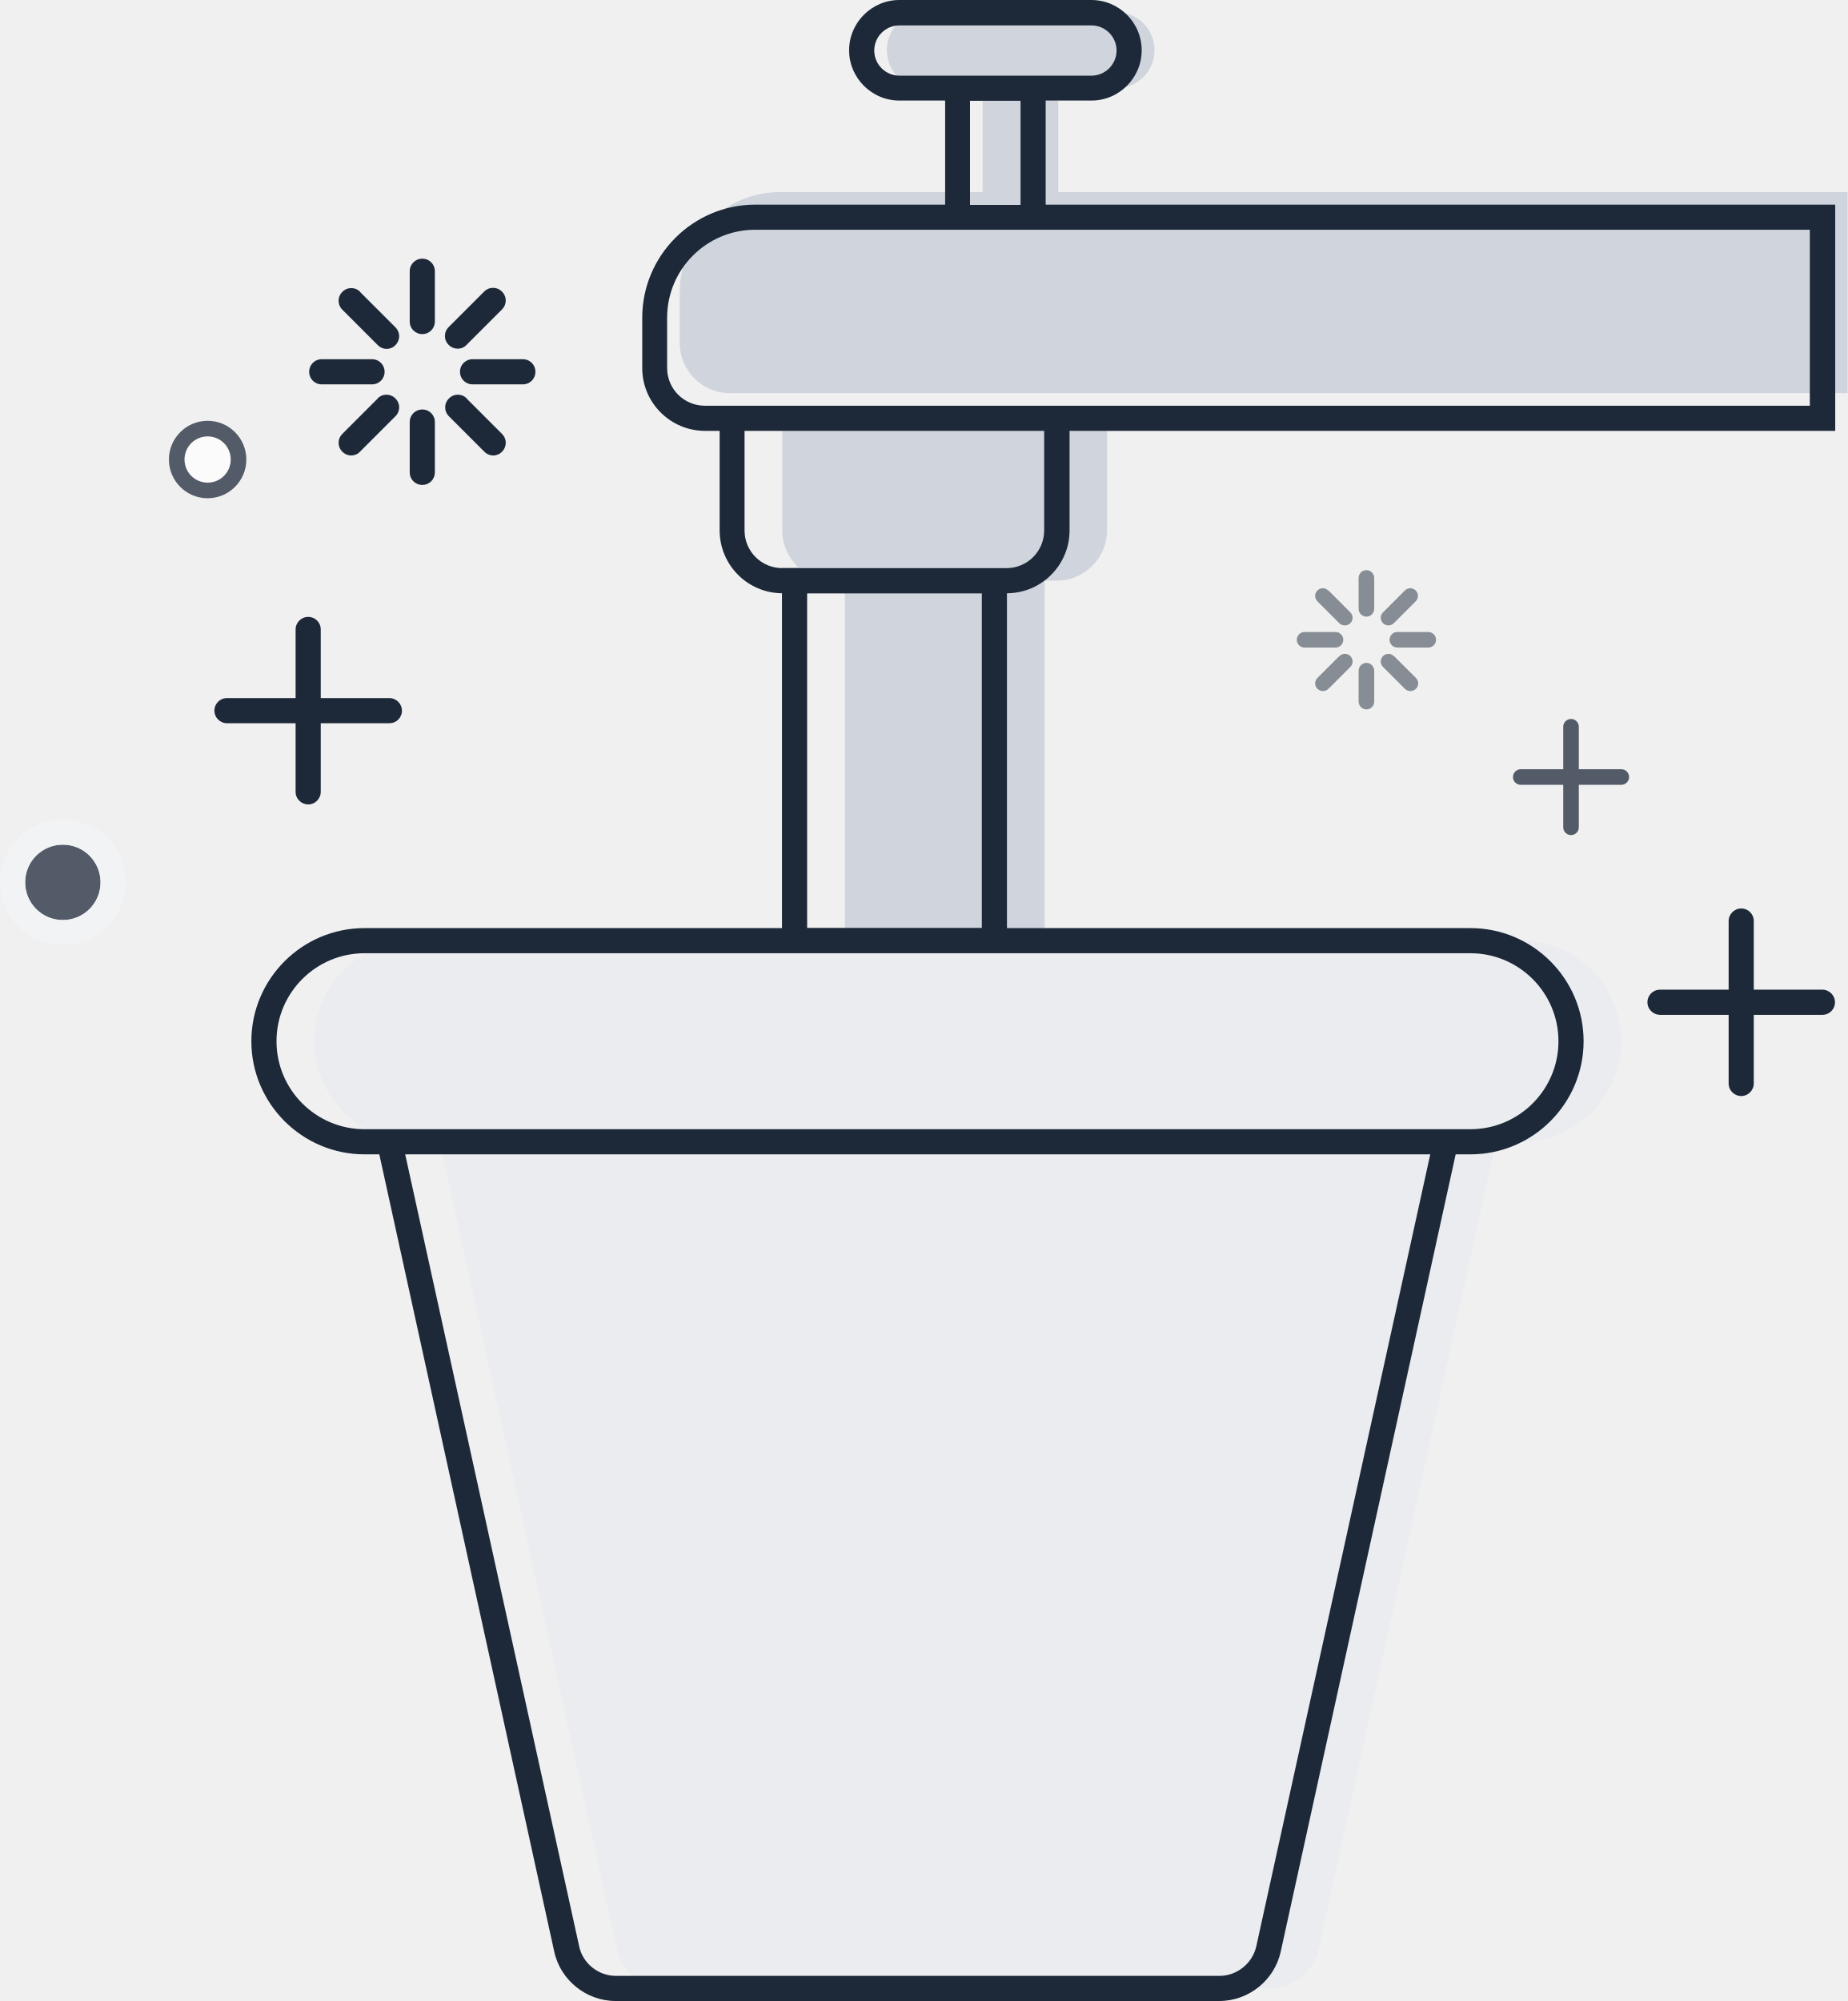
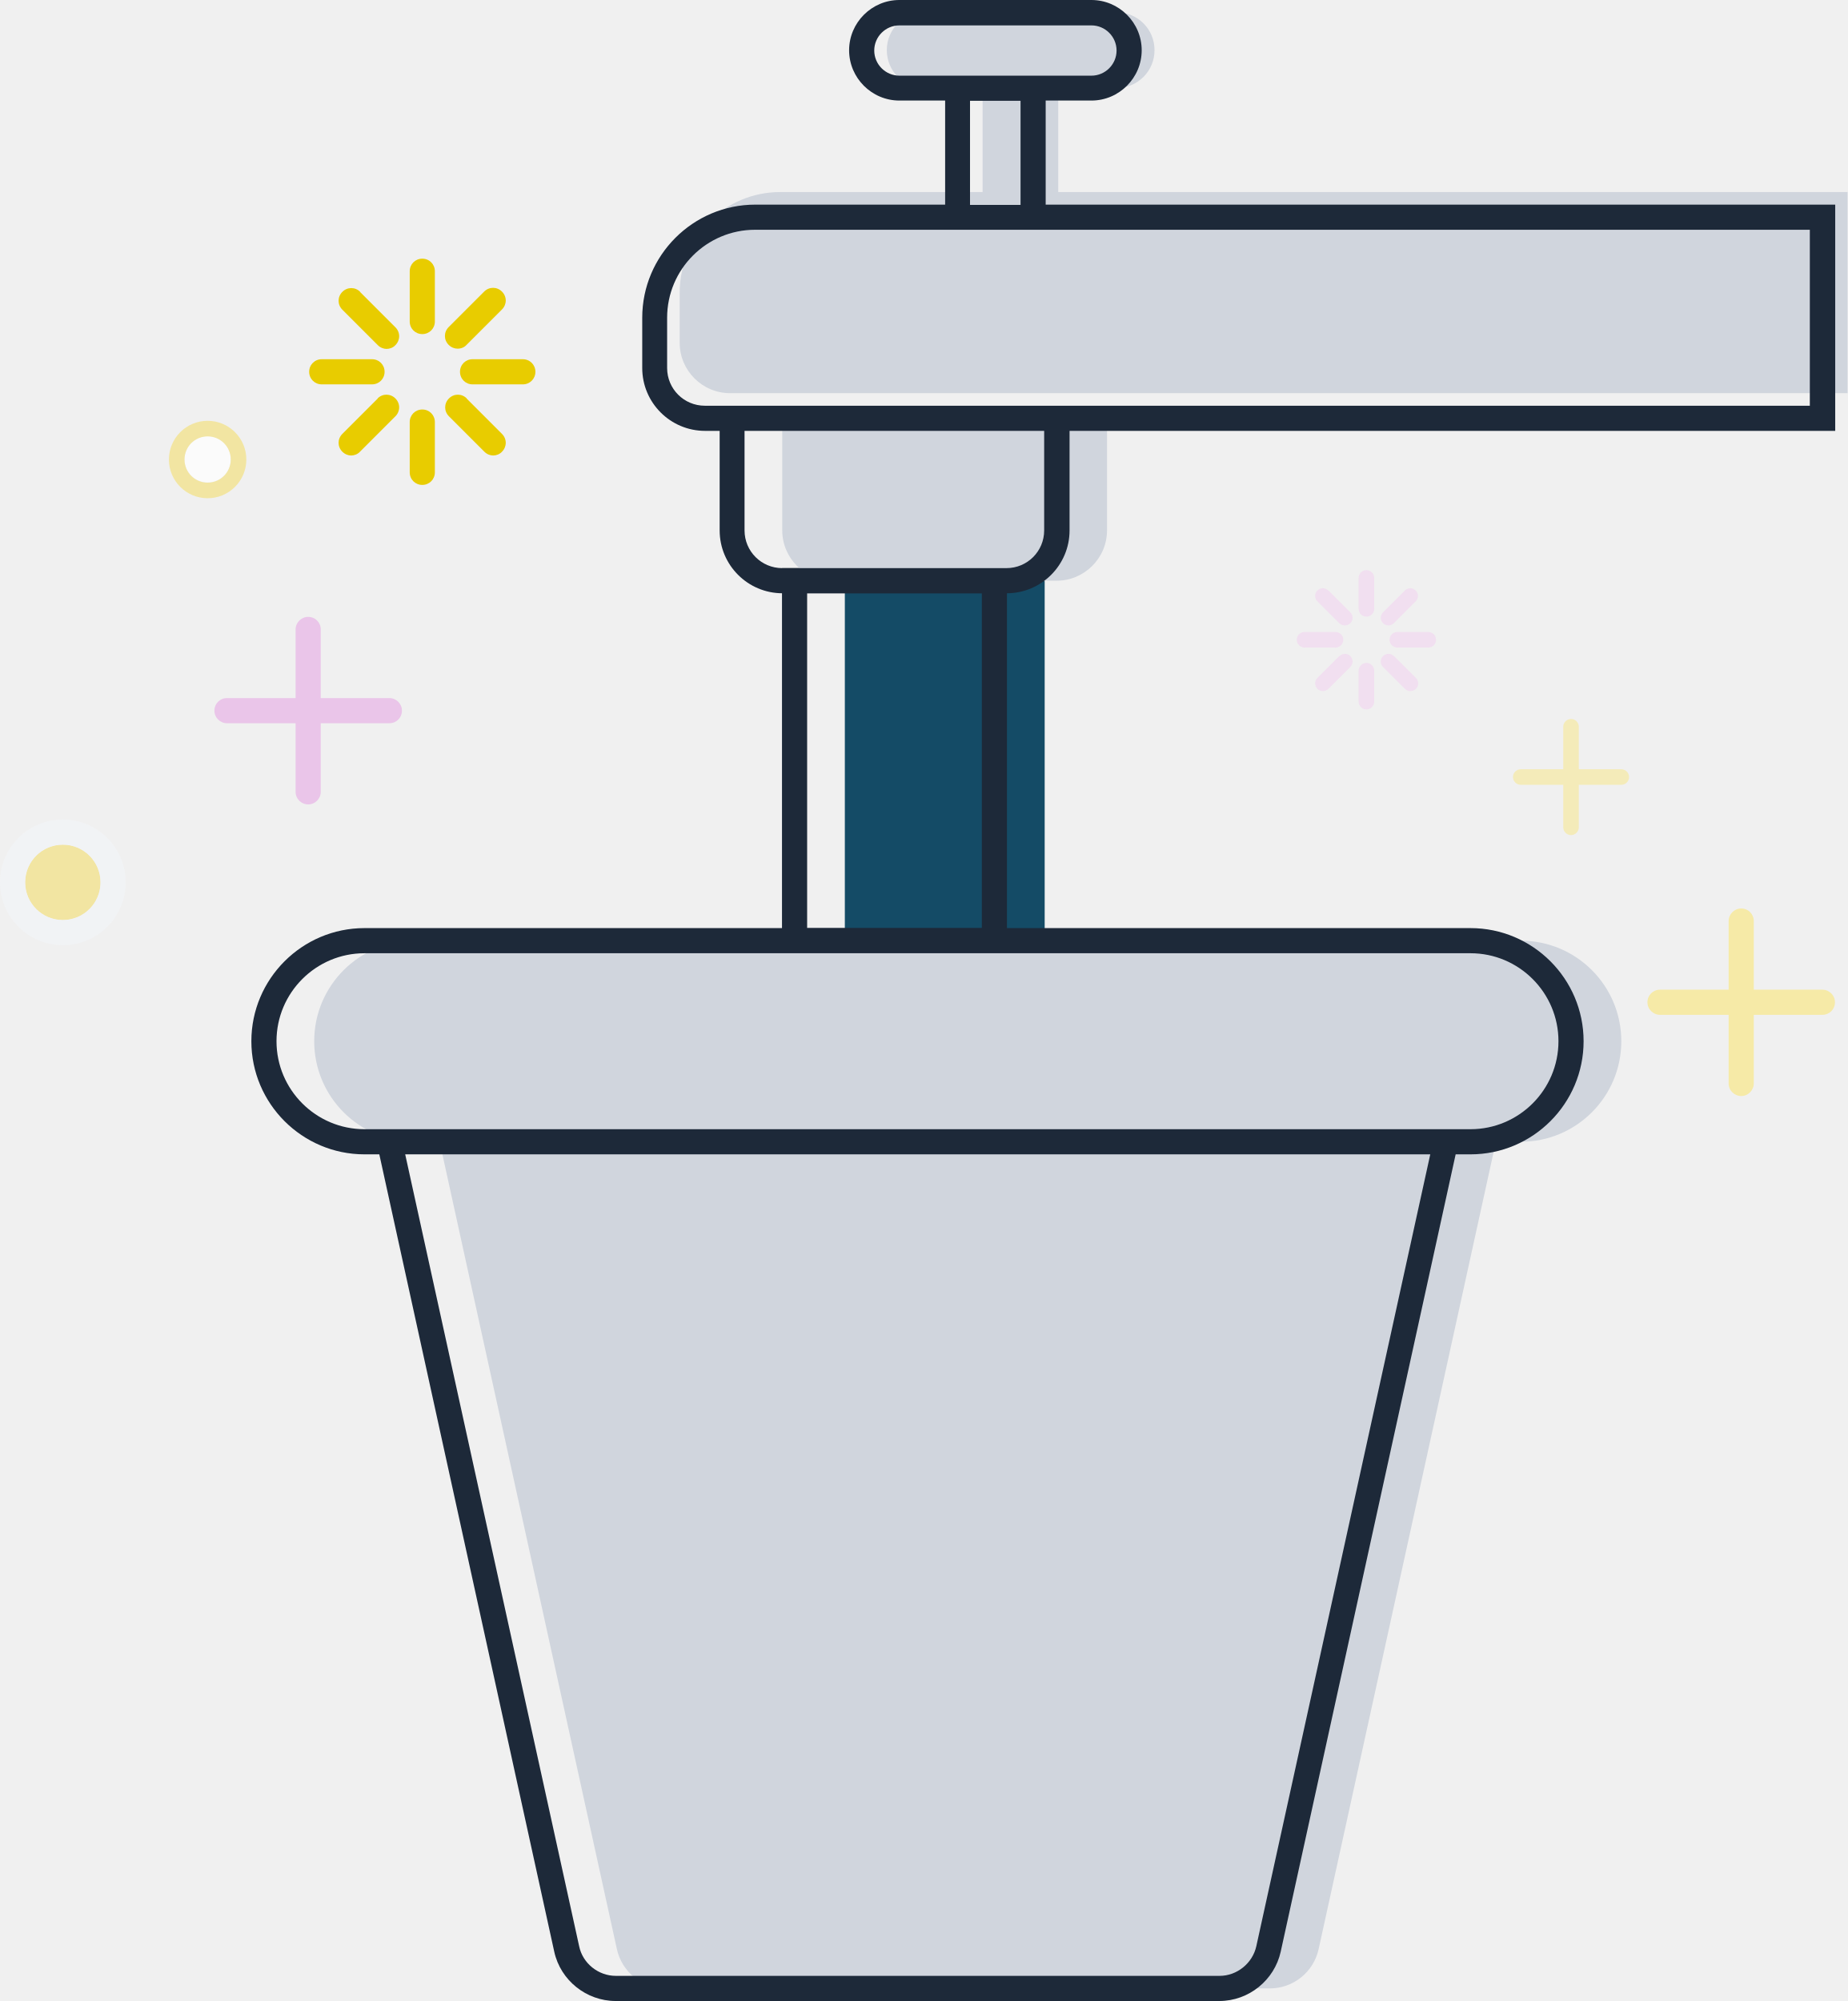
<svg xmlns="http://www.w3.org/2000/svg" id="Layer_2" viewBox="0 0 73.5 79.6">
  <defs>
-     <style>.cls-1{fill:none;}.cls-1,.cls-2,.cls-3,.cls-4,.cls-5,.cls-6{stroke-width:0px;}.cls-2{fill:#eaecf0;}.cls-3{fill:#1d2939;}.cls-4{fill:#d0d5dd;}.cls-7{opacity:.5;}.cls-8{opacity:.75;}.cls-5{fill:#f2f4f7;}.cls-6{fill:#fff;}</style>
+     <style>.cls-1{fill:#144b66;}.cls-1,.cls-2,.cls-3,.cls-4,.cls-5,.cls-6,.cls-7,.cls-8,.cls-9,.cls-10,.cls-11{stroke-width:0px;}.cls-2{fill:none;}.cls-3{fill:#f3e288;}.cls-4{fill:#f2cdf0;}.cls-5{fill:#f6eaa7;}.cls-6{fill:#1d2939;}.cls-7{fill:#d0d5dd;}.cls-8{fill:#e39ae1;}.cls-12{opacity:.5;}.cls-13{opacity:.75;}.cls-9{fill:#f2f4f7;}.cls-10{fill:#e8cc00;}.cls-11{fill:#fff;}</style>
  </defs>
  <g id="Features__Icons">
    <g id="Automated-Watering">
-       <path class="cls-2" d="M38.5,45.42h-21.01l7.05,32.11c.2.92,1.01,1.57,1.95,1.57h24.02c.94,0,1.75-.65,1.95-1.57l7.05-32.11h-21.01Z" />
-       <g class="cls-8">
+       <path class="cls-7" d="M38.5,45.42h-21.01l7.05,32.11c.2.92,1.01,1.57,1.95,1.57h24.02c.94,0,1.75-.65,1.95-1.57l7.05-32.11h-21.01Z" />
+       <g class="cls-13">
        <circle class="cls-3" cx="2.5" cy="35.1" r="1.5" />
-         <path class="cls-5" d="M2.5,32.6c-1.38,0-2.5,1.12-2.5,2.5s1.12,2.5,2.5,2.5,2.5-1.12,2.5-2.5-1.12-2.5-2.5-2.5ZM2.5,36.6c-.83,0-1.5-.67-1.5-1.5s.67-1.5,1.5-1.5,1.5.67,1.5,1.5-.67,1.5-1.5,1.5Z" />
+         <path class="cls-9" d="M2.5,32.6c-1.38,0-2.5,1.12-2.5,2.5s1.12,2.5,2.5,2.5,2.5-1.12,2.5-2.5-1.12-2.5-2.5-2.5ZM2.5,36.6c-.83,0-1.5-.67-1.5-1.5s.67-1.5,1.5-1.5,1.5.67,1.5,1.5-.67,1.5-1.5,1.5Z" />
      </g>
-       <g class="cls-8">
-         <path class="cls-6" d="M8.26,17.35c-.51,0-.92.41-.92.92s.41.92.92.92.92-.41.92-.92-.41-.92-.92-.92Z" />
+       <g class="cls-13">
+         <path class="cls-11" d="M8.26,17.35c-.51,0-.92.41-.92.92s.41.92.92.92.92-.41.92-.92-.41-.92-.92-.92Z" />
        <path class="cls-3" d="M8.26,16.74c-.85,0-1.54.69-1.54,1.54s.69,1.54,1.54,1.54,1.54-.69,1.54-1.54-.69-1.54-1.54-1.54ZM8.26,19.2c-.51,0-.92-.41-.92-.92s.41-.92.92-.92.92.41.92.92-.41.92-.92.92Z" />
      </g>
-       <path class="cls-4" d="M31.04,7.64h42.46v8H29.04c-1.1,0-2-.9-2-2v-2c0-2.21,1.79-4,4-4Z" />
-       <rect class="cls-4" x="33.61" y="23.1" width="7.95" height="14.32" />
-       <path class="cls-3" d="M40.06,37.92h-8.95v-15.32h8.95v15.32ZM32.11,36.92h6.95v-13.32h-6.95v13.32Z" />
-       <path class="cls-4" d="M31.12,16.64h12.92v4.46c0,1.1-.9,2-2,2h-8.92c-1.1,0-2-.9-2-2v-4.46h0Z" />
-       <rect class="cls-4" x="39.1" y="3.51" width="3.01" height="5.14" transform="translate(81.2 12.15) rotate(180)" />
-       <rect class="cls-4" x="39.1" y="-3.32" width="3.01" height="10.65" rx="1.5" ry="1.5" transform="translate(38.6 42.6) rotate(-90)" />
-       <rect class="cls-1" x="38.6" y="4.01" width="2.01" height="4.14" />
-       <path class="cls-1" d="M41.6,3.01h1.82c.55,0,1-.45,1-1s-.45-1-1-1h-7.64c-.55,0-1,.45-1,1s.45,1,1,1h5.82Z" />
-       <path class="cls-1" d="M37.6,9.14h-7.55c-1.93,0-3.5,1.57-3.5,3.5v2c0,.83.67,1.5,1.5,1.5h43.96v-7h-34.41Z" />
-       <rect class="cls-1" x="38.6" y="4.01" width="2.01" height="4.14" />
-       <path class="cls-1" d="M29.62,21.1c0,.83.67,1.5,1.5,1.5h8.92c.83,0,1.5-.67,1.5-1.5v-3.96h-11.92v3.96Z" />
-       <path class="cls-1" d="M41.6,3.01h1.82c.55,0,1-.45,1-1s-.45-1-1-1h-7.64c-.55,0-1,.45-1,1s.45,1,1,1h5.82Z" />
-       <path class="cls-1" d="M37.6,9.14h-7.55c-1.93,0-3.5,1.57-3.5,3.5v2c0,.83.67,1.5,1.5,1.5h43.96v-7h-34.41Z" />
-       <path class="cls-3" d="M73,8.14h-31.4v-4.14h1.82c1.1,0,2-.9,2-2s-.9-2-2-2h-7.64c-1.1,0-2,.9-2,2s.9,2,2,2h1.82v4.14h-7.55c-2.48,0-4.5,2.02-4.5,4.5v2c0,1.38,1.12,2.5,2.5,2.5h.58v3.96c0,1.38,1.12,2.5,2.5,2.5h8.92c1.38,0,2.5-1.12,2.5-2.5v-3.96h30.46v-9ZM35.78,3.01c-.55,0-1-.45-1-1s.45-1,1-1h7.64c.55,0,1,.45,1,1s-.45,1-1,1h-7.64ZM40.6,4.01v4.14h-2.01v-4.14h2.01ZM41.54,21.1c0,.83-.67,1.5-1.5,1.5h-8.92c-.83,0-1.5-.67-1.5-1.5v-3.96h11.92v3.96ZM72,16.14H28.04c-.83,0-1.5-.67-1.5-1.5v-2c0-1.93,1.57-3.5,3.5-3.5h41.96v7Z" />
-       <rect class="cls-2" x="12.5" y="37.42" width="52" height="8" rx="4" ry="4" />
-       <path class="cls-1" d="M58.5,37.92H14.5c-1.93,0-3.5,1.57-3.5,3.5s1.57,3.5,3.5,3.5h44c1.93,0,3.5-1.57,3.5-3.5s-1.57-3.5-3.5-3.5Z" />
-       <path class="cls-1" d="M23.03,77.42c.15.68.77,1.18,1.46,1.18h24.02c.7,0,1.32-.5,1.46-1.18l6.92-31.5H16.12l6.92,31.5Z" />
-       <path class="cls-3" d="M58.5,36.92H14.5c-2.48,0-4.5,2.02-4.5,4.5s2.02,4.5,4.5,4.5h.59l6.96,31.72c.25,1.14,1.28,1.96,2.44,1.96h24.02c1.17,0,2.19-.83,2.44-1.96l6.96-31.72h.59c2.48,0,4.5-2.02,4.5-4.5s-2.02-4.5-4.5-4.5ZM49.98,77.42c-.15.68-.77,1.18-1.46,1.18h-24.02c-.7,0-1.32-.5-1.46-1.18l-6.92-31.5h40.78l-6.92,31.5ZM58.5,44.92H14.5c-1.93,0-3.5-1.57-3.5-3.5s1.57-3.5,3.5-3.5h44c1.93,0,3.5,1.57,3.5,3.5s-1.57,3.5-3.5,3.5Z" />
-       <g class="cls-8">
-         <path class="cls-6" d="M62.5,28.91v4M64.5,30.91h-4" />
-         <path class="cls-3" d="M62.5,33.22c-.17,0-.31-.14-.31-.31v-1.69h-1.69c-.17,0-.31-.14-.31-.31s.14-.31.31-.31h1.69v-1.69c0-.17.14-.31.31-.31s.31.14.31.31v1.69h1.69c.17,0,.31.14.31.31s-.14.31-.31.31h-1.69v1.69c0,.17-.14.31-.31.31Z" />
+       <path class="cls-7" d="M31.04,7.64h42.46v8H29.04c-1.1,0-2-.9-2-2v-2c0-2.21,1.79-4,4-4Z" />
+       <rect class="cls-1" x="33.61" y="23.1" width="7.95" height="14.32" />
+       <path class="cls-6" d="M40.06,37.92h-8.95v-15.32h8.95v15.32ZM32.11,36.92h6.95v-13.32h-6.95v13.32Z" />
+       <path class="cls-7" d="M31.12,16.64h12.92v4.46c0,1.1-.9,2-2,2h-8.92c-1.1,0-2-.9-2-2v-4.46h0Z" />
+       <rect class="cls-7" x="39.1" y="3.51" width="3.01" height="5.14" transform="translate(81.2 12.15) rotate(180)" />
+       <rect class="cls-7" x="39.1" y="-3.32" width="3.01" height="10.65" rx="1.5" ry="1.5" transform="translate(38.6 42.6) rotate(-90)" />
+       <rect class="cls-2" x="38.6" y="4.01" width="2.01" height="4.14" />
+       <path class="cls-2" d="M41.6,3.01h1.82c.55,0,1-.45,1-1s-.45-1-1-1h-7.64c-.55,0-1,.45-1,1s.45,1,1,1h5.82Z" />
+       <path class="cls-2" d="M37.6,9.14h-7.55c-1.93,0-3.5,1.57-3.5,3.5v2c0,.83.67,1.5,1.5,1.5h43.96v-7h-34.41Z" />
+       <rect class="cls-2" x="38.6" y="4.01" width="2.01" height="4.14" />
+       <path class="cls-2" d="M29.62,21.1c0,.83.67,1.5,1.5,1.5h8.92c.83,0,1.5-.67,1.5-1.5v-3.96h-11.92v3.96Z" />
+       <path class="cls-2" d="M41.6,3.01h1.82c.55,0,1-.45,1-1s-.45-1-1-1h-7.64c-.55,0-1,.45-1,1s.45,1,1,1h5.82Z" />
+       <path class="cls-2" d="M37.6,9.14h-7.55c-1.93,0-3.5,1.57-3.5,3.5v2c0,.83.67,1.5,1.5,1.5h43.96v-7h-34.41Z" />
+       <path class="cls-6" d="M73,8.14h-31.4v-4.14h1.82c1.1,0,2-.9,2-2s-.9-2-2-2h-7.64c-1.1,0-2,.9-2,2s.9,2,2,2h1.82v4.14h-7.55c-2.48,0-4.5,2.02-4.5,4.5v2c0,1.38,1.12,2.5,2.5,2.5h.58v3.96c0,1.38,1.12,2.5,2.5,2.5h8.92c1.38,0,2.5-1.12,2.5-2.5v-3.96h30.46v-9ZM35.78,3.01c-.55,0-1-.45-1-1s.45-1,1-1h7.64c.55,0,1,.45,1,1s-.45,1-1,1h-7.64ZM40.6,4.01v4.14h-2.01v-4.14h2.01ZM41.54,21.1c0,.83-.67,1.5-1.5,1.5h-8.92c-.83,0-1.5-.67-1.5-1.5v-3.96h11.92v3.96ZM72,16.14H28.04c-.83,0-1.5-.67-1.5-1.5v-2c0-1.93,1.57-3.5,3.5-3.5h41.96v7Z" />
+       <rect class="cls-7" x="12.5" y="37.42" width="52" height="8" rx="4" ry="4" />
+       <path class="cls-2" d="M58.5,37.92H14.5c-1.93,0-3.5,1.57-3.5,3.5s1.57,3.5,3.5,3.5h44c1.93,0,3.5-1.57,3.5-3.5s-1.57-3.5-3.5-3.5Z" />
+       <path class="cls-2" d="M23.03,77.42c.15.68.77,1.18,1.46,1.18h24.02c.7,0,1.32-.5,1.46-1.18l6.92-31.5H16.12l6.92,31.5Z" />
+       <path class="cls-6" d="M58.5,36.92H14.5c-2.48,0-4.5,2.02-4.5,4.5s2.02,4.5,4.5,4.5h.59l6.96,31.72c.25,1.14,1.28,1.96,2.44,1.96h24.02c1.17,0,2.19-.83,2.44-1.96l6.96-31.72h.59c2.48,0,4.5-2.02,4.5-4.5s-2.02-4.5-4.5-4.5ZM49.98,77.42c-.15.68-.77,1.18-1.46,1.18h-24.02c-.7,0-1.32-.5-1.46-1.18l-6.92-31.5h40.78l-6.92,31.5ZM58.5,44.92H14.5c-1.93,0-3.5-1.57-3.5-3.5s1.57-3.5,3.5-3.5h44c1.93,0,3.5,1.57,3.5,3.5s-1.57,3.5-3.5,3.5Z" />
+       <g class="cls-13">
+         <path class="cls-5" d="M62.5,28.91v4M64.5,30.91h-4" />
+         <path class="cls-5" d="M62.5,33.22c-.17,0-.31-.14-.31-.31v-1.69h-1.69c-.17,0-.31-.14-.31-.31s.14-.31.31-.31h1.69v-1.69c0-.17.14-.31.31-.31s.31.14.31.31v1.69h1.69c.17,0,.31.14.31.31s-.14.31-.31.31h-1.69v1.69c0,.17-.14.31-.31.31Z" />
      </g>
-       <path class="cls-6" d="M69.27,36.64v6.46M72.5,39.87h-6.46" />
-       <path class="cls-3" d="M69.27,43.6c-.27,0-.5-.22-.5-.5v-2.73h-2.73c-.27,0-.5-.22-.5-.5s.22-.5.5-.5h2.73v-2.73c0-.27.22-.5.5-.5s.5.22.5.5v2.73h2.73c.27,0,.5.22.5.5s-.22.5-.5.5h-2.73v2.73c0,.27-.22.5-.5.5Z" />
-       <path class="cls-3" d="M12.26,32c-.27,0-.5-.22-.5-.5v-2.73h-2.73c-.27,0-.5-.22-.5-.5s.22-.5.5-.5h2.73v-2.73c0-.27.22-.5.5-.5s.5.22.5.5v2.73h2.73c.27,0,.5.22.5.5s-.22.5-.5.5h-2.73v2.73c0,.27-.22.5-.5.5Z" />
-       <path class="cls-3" d="M16.8,10.29c-.28,0-.5.22-.5.5v2c0,.28.22.5.5.5s.5-.22.5-.5v-2c0-.28-.22-.5-.5-.5Z" />
-       <path class="cls-3" d="M16.8,16.29c-.28,0-.5.22-.5.5v2c0,.28.22.5.5.5s.5-.22.5-.5v-2c0-.28-.22-.5-.5-.5Z" />
-       <path class="cls-3" d="M18.21,13.87c.13,0,.26-.05.35-.15l1.41-1.41c.2-.2.2-.51,0-.71s-.51-.2-.71,0l-1.41,1.41c-.2.2-.2.51,0,.71.1.1.23.15.35.15Z" />
-       <path class="cls-3" d="M15.03,15.85l-1.41,1.41c-.2.2-.2.51,0,.71.1.1.23.15.35.15s.26-.05.35-.15l1.41-1.41c.2-.2.2-.51,0-.71s-.51-.2-.71,0Z" />
-       <path class="cls-3" d="M20.8,14.29h-2c-.28,0-.5.22-.5.5s.22.5.5.5h2c.28,0,.5-.22.5-.5s-.22-.5-.5-.5Z" />
-       <path class="cls-3" d="M15.3,14.79c0-.28-.22-.5-.5-.5h-2c-.28,0-.5.22-.5.5s.22.5.5.5h2c.28,0,.5-.22.5-.5Z" />
-       <path class="cls-3" d="M18.57,15.85c-.2-.2-.51-.2-.71,0s-.2.51,0,.71l1.41,1.41c.1.1.23.15.35.15s.26-.05.35-.15c.2-.2.2-.51,0-.71l-1.41-1.41Z" />
-       <path class="cls-3" d="M14.33,11.61c-.2-.2-.51-.2-.71,0s-.2.51,0,.71l1.41,1.41c.1.1.23.15.35.15s.26-.05.35-.15c.2-.2.2-.51,0-.71l-1.41-1.41Z" />
-       <g class="cls-7">
-         <path class="cls-3" d="M54.36,22.68c-.17,0-.31.14-.31.31v1.23c0,.17.14.31.31.31s.31-.14.31-.31v-1.23c0-.17-.14-.31-.31-.31Z" />
-         <path class="cls-3" d="M54.36,26.37c-.17,0-.31.14-.31.31v1.23c0,.17.14.31.31.31s.31-.14.31-.31v-1.23c0-.17-.14-.31-.31-.31Z" />
-         <path class="cls-3" d="M55.23,24.88c.08,0,.16-.03.22-.09l.87-.87c.12-.12.12-.31,0-.43s-.31-.12-.43,0l-.87.87c-.12.12-.12.31,0,.43.06.06.14.09.22.09Z" />
-         <path class="cls-3" d="M53.28,26.1l-.87.87c-.12.12-.12.31,0,.43.06.06.14.09.22.09s.16-.03.22-.09l.87-.87c.12-.12.12-.31,0-.43s-.31-.12-.43,0Z" />
-         <path class="cls-3" d="M56.82,25.14h-1.23c-.17,0-.31.14-.31.31s.14.31.31.31h1.23c.17,0,.31-.14.31-.31s-.14-.31-.31-.31Z" />
-         <path class="cls-3" d="M53.44,25.45c0-.17-.14-.31-.31-.31h-1.23c-.17,0-.31.14-.31.31s.14.31.31.31h1.23c.17,0,.31-.14.31-.31Z" />
-         <path class="cls-3" d="M55.45,26.1c-.12-.12-.31-.12-.43,0s-.12.31,0,.43l.87.87c.06.06.14.09.22.09s.16-.03.22-.09c.12-.12.12-.31,0-.43l-.87-.87Z" />
-         <path class="cls-3" d="M52.84,23.49c-.12-.12-.31-.12-.43,0s-.12.31,0,.43l.87.87c.06.06.14.09.22.09s.16-.03.22-.09c.12-.12.12-.31,0-.43l-.87-.87Z" />
+       <path class="cls-5" d="M69.27,36.64v6.46M72.5,39.87h-6.46" />
+       <path class="cls-5" d="M69.27,43.6c-.27,0-.5-.22-.5-.5v-2.73h-2.73c-.27,0-.5-.22-.5-.5s.22-.5.5-.5h2.73v-2.73c0-.27.22-.5.5-.5s.5.22.5.5v2.73h2.73c.27,0,.5.22.5.5s-.22.5-.5.5h-2.73v2.73c0,.27-.22.5-.5.5Z" />
+       <g class="cls-12">
+         <path class="cls-8" d="M12.26,32c-.27,0-.5-.22-.5-.5v-2.73h-2.73c-.27,0-.5-.22-.5-.5s.22-.5.5-.5h2.73v-2.73c0-.27.22-.5.5-.5s.5.22.5.5v2.73h2.73c.27,0,.5.22.5.5s-.22.5-.5.5h-2.73v2.73c0,.27-.22.5-.5.5Z" />
+       </g>
+       <path class="cls-10" d="M16.8,10.29c-.28,0-.5.22-.5.5v2c0,.28.22.5.5.5s.5-.22.5-.5v-2c0-.28-.22-.5-.5-.5Z" />
+       <path class="cls-10" d="M16.8,16.29c-.28,0-.5.22-.5.5v2c0,.28.22.5.5.5s.5-.22.5-.5v-2c0-.28-.22-.5-.5-.5Z" />
+       <path class="cls-10" d="M18.21,13.87c.13,0,.26-.05.35-.15l1.41-1.41c.2-.2.2-.51,0-.71s-.51-.2-.71,0l-1.41,1.41c-.2.2-.2.51,0,.71.1.1.23.15.35.15Z" />
+       <path class="cls-10" d="M15.03,15.85l-1.41,1.41c-.2.2-.2.51,0,.71.1.1.23.15.35.15s.26-.05.35-.15l1.41-1.41c.2-.2.2-.51,0-.71s-.51-.2-.71,0Z" />
+       <path class="cls-10" d="M20.8,14.29h-2c-.28,0-.5.22-.5.5s.22.5.5.5h2c.28,0,.5-.22.5-.5s-.22-.5-.5-.5Z" />
+       <path class="cls-10" d="M15.3,14.79c0-.28-.22-.5-.5-.5h-2c-.28,0-.5.22-.5.5s.22.5.5.5h2c.28,0,.5-.22.5-.5Z" />
+       <path class="cls-10" d="M18.57,15.85c-.2-.2-.51-.2-.71,0s-.2.51,0,.71l1.41,1.41c.1.1.23.15.35.15s.26-.05.35-.15c.2-.2.2-.51,0-.71l-1.41-1.41Z" />
+       <path class="cls-10" d="M14.33,11.61c-.2-.2-.51-.2-.71,0s-.2.51,0,.71l1.41,1.41c.1.1.23.15.35.15s.26-.05.35-.15c.2-.2.2-.51,0-.71l-1.41-1.41Z" />
+       <g class="cls-12">
+         <path class="cls-4" d="M54.36,22.68c-.17,0-.31.14-.31.31v1.23c0,.17.14.31.31.31s.31-.14.31-.31v-1.23c0-.17-.14-.31-.31-.31Z" />
+         <path class="cls-4" d="M54.36,26.37c-.17,0-.31.14-.31.31v1.23c0,.17.14.31.31.31s.31-.14.31-.31v-1.23c0-.17-.14-.31-.31-.31Z" />
+         <path class="cls-4" d="M55.23,24.88c.08,0,.16-.03.22-.09l.87-.87c.12-.12.12-.31,0-.43s-.31-.12-.43,0l-.87.87c-.12.12-.12.31,0,.43.06.06.14.09.22.09Z" />
+         <path class="cls-4" d="M53.28,26.1l-.87.87c-.12.12-.12.31,0,.43.06.06.14.09.22.09s.16-.03.22-.09l.87-.87c.12-.12.12-.31,0-.43s-.31-.12-.43,0Z" />
+         <path class="cls-4" d="M56.82,25.14h-1.23c-.17,0-.31.14-.31.31s.14.31.31.31h1.23c.17,0,.31-.14.31-.31s-.14-.31-.31-.31Z" />
+         <path class="cls-4" d="M53.44,25.45c0-.17-.14-.31-.31-.31h-1.23c-.17,0-.31.14-.31.31s.14.31.31.31h1.23c.17,0,.31-.14.31-.31Z" />
+         <path class="cls-4" d="M55.45,26.1c-.12-.12-.31-.12-.43,0s-.12.31,0,.43l.87.87c.06.06.14.09.22.09s.16-.03.22-.09c.12-.12.12-.31,0-.43l-.87-.87Z" />
+         <path class="cls-4" d="M52.84,23.49c-.12-.12-.31-.12-.43,0s-.12.31,0,.43l.87.87c.06.06.14.09.22.09s.16-.03.22-.09c.12-.12.12-.31,0-.43l-.87-.87Z" />
      </g>
    </g>
  </g>
</svg>
